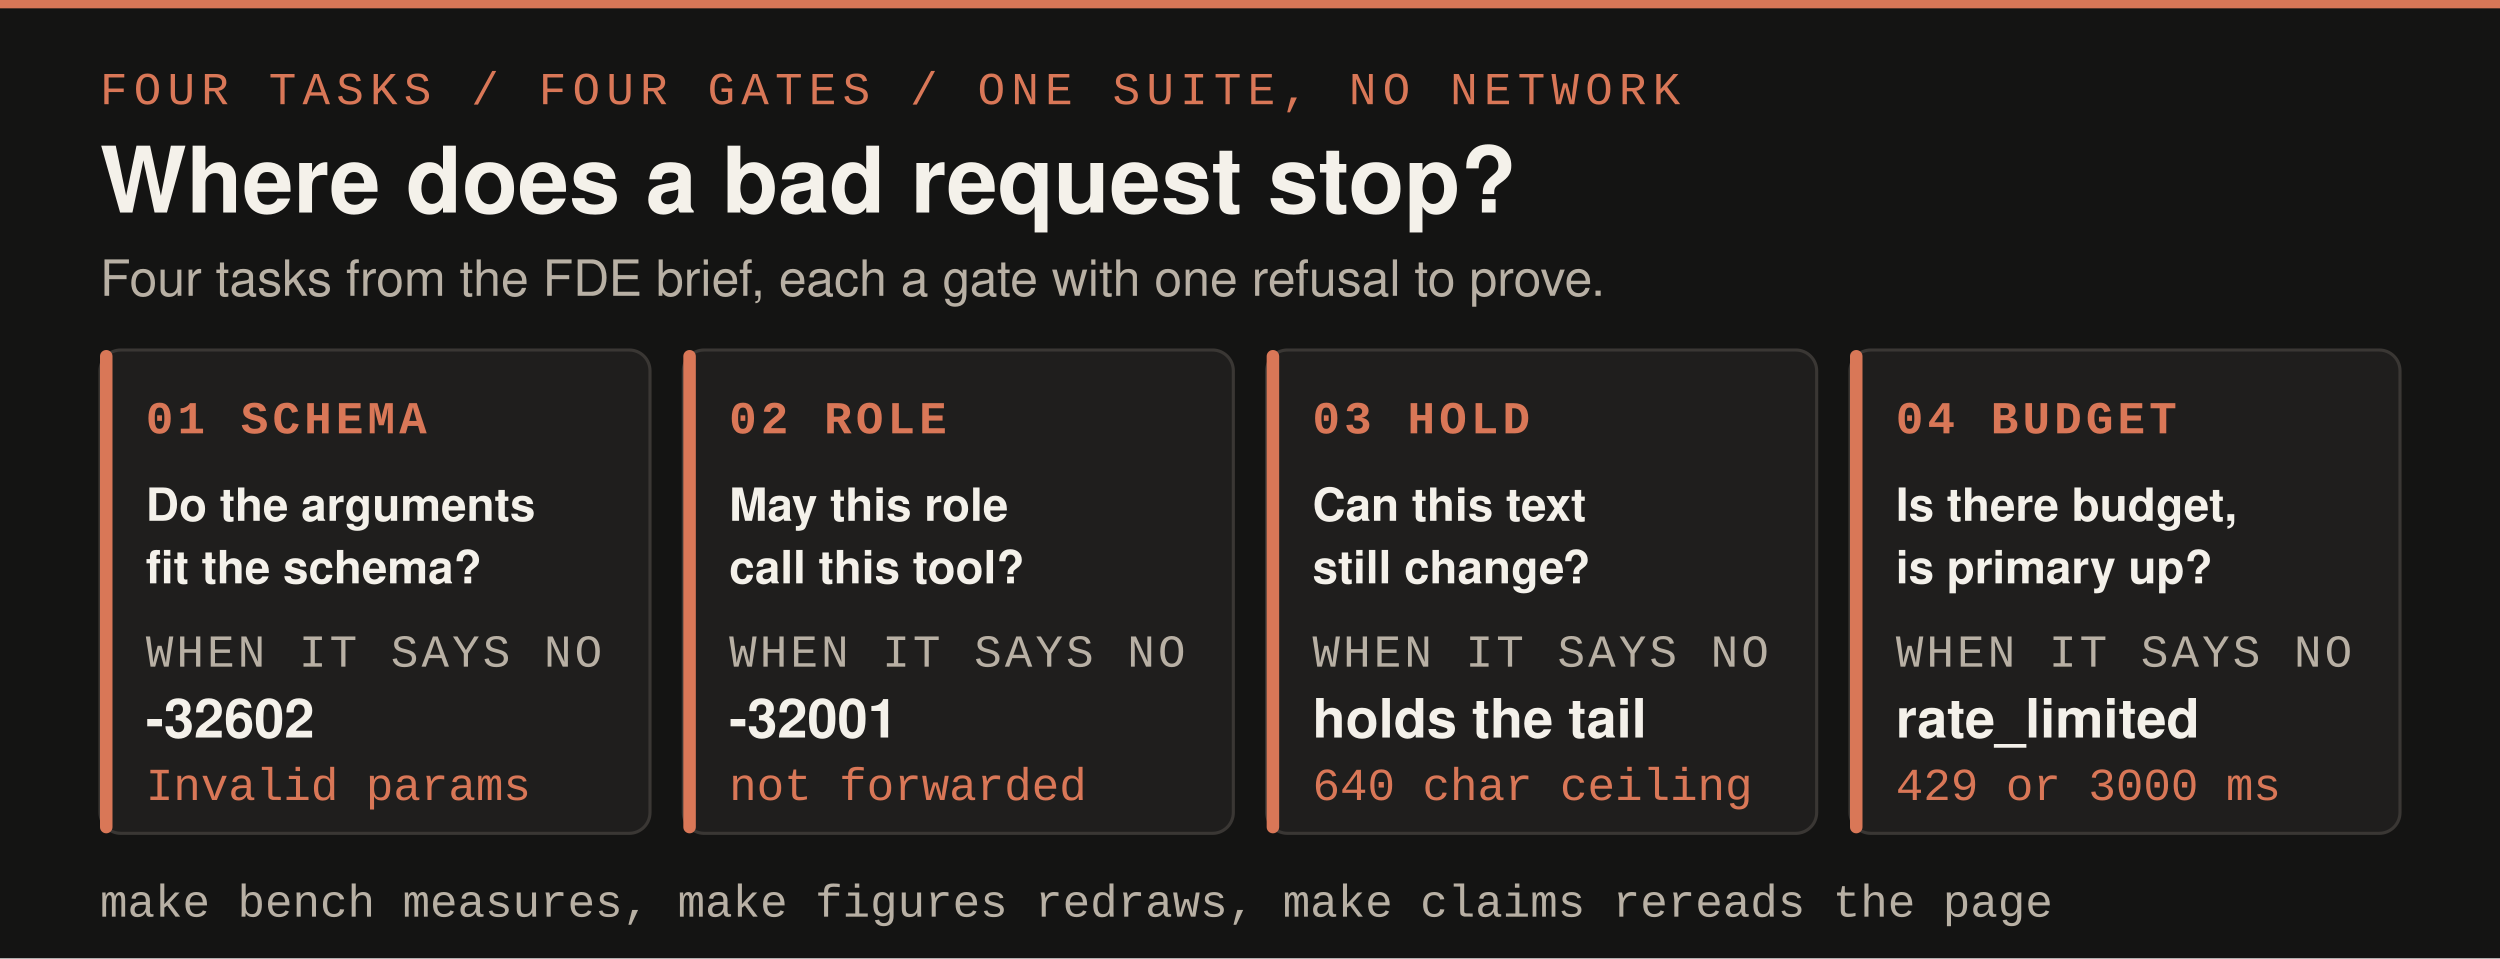
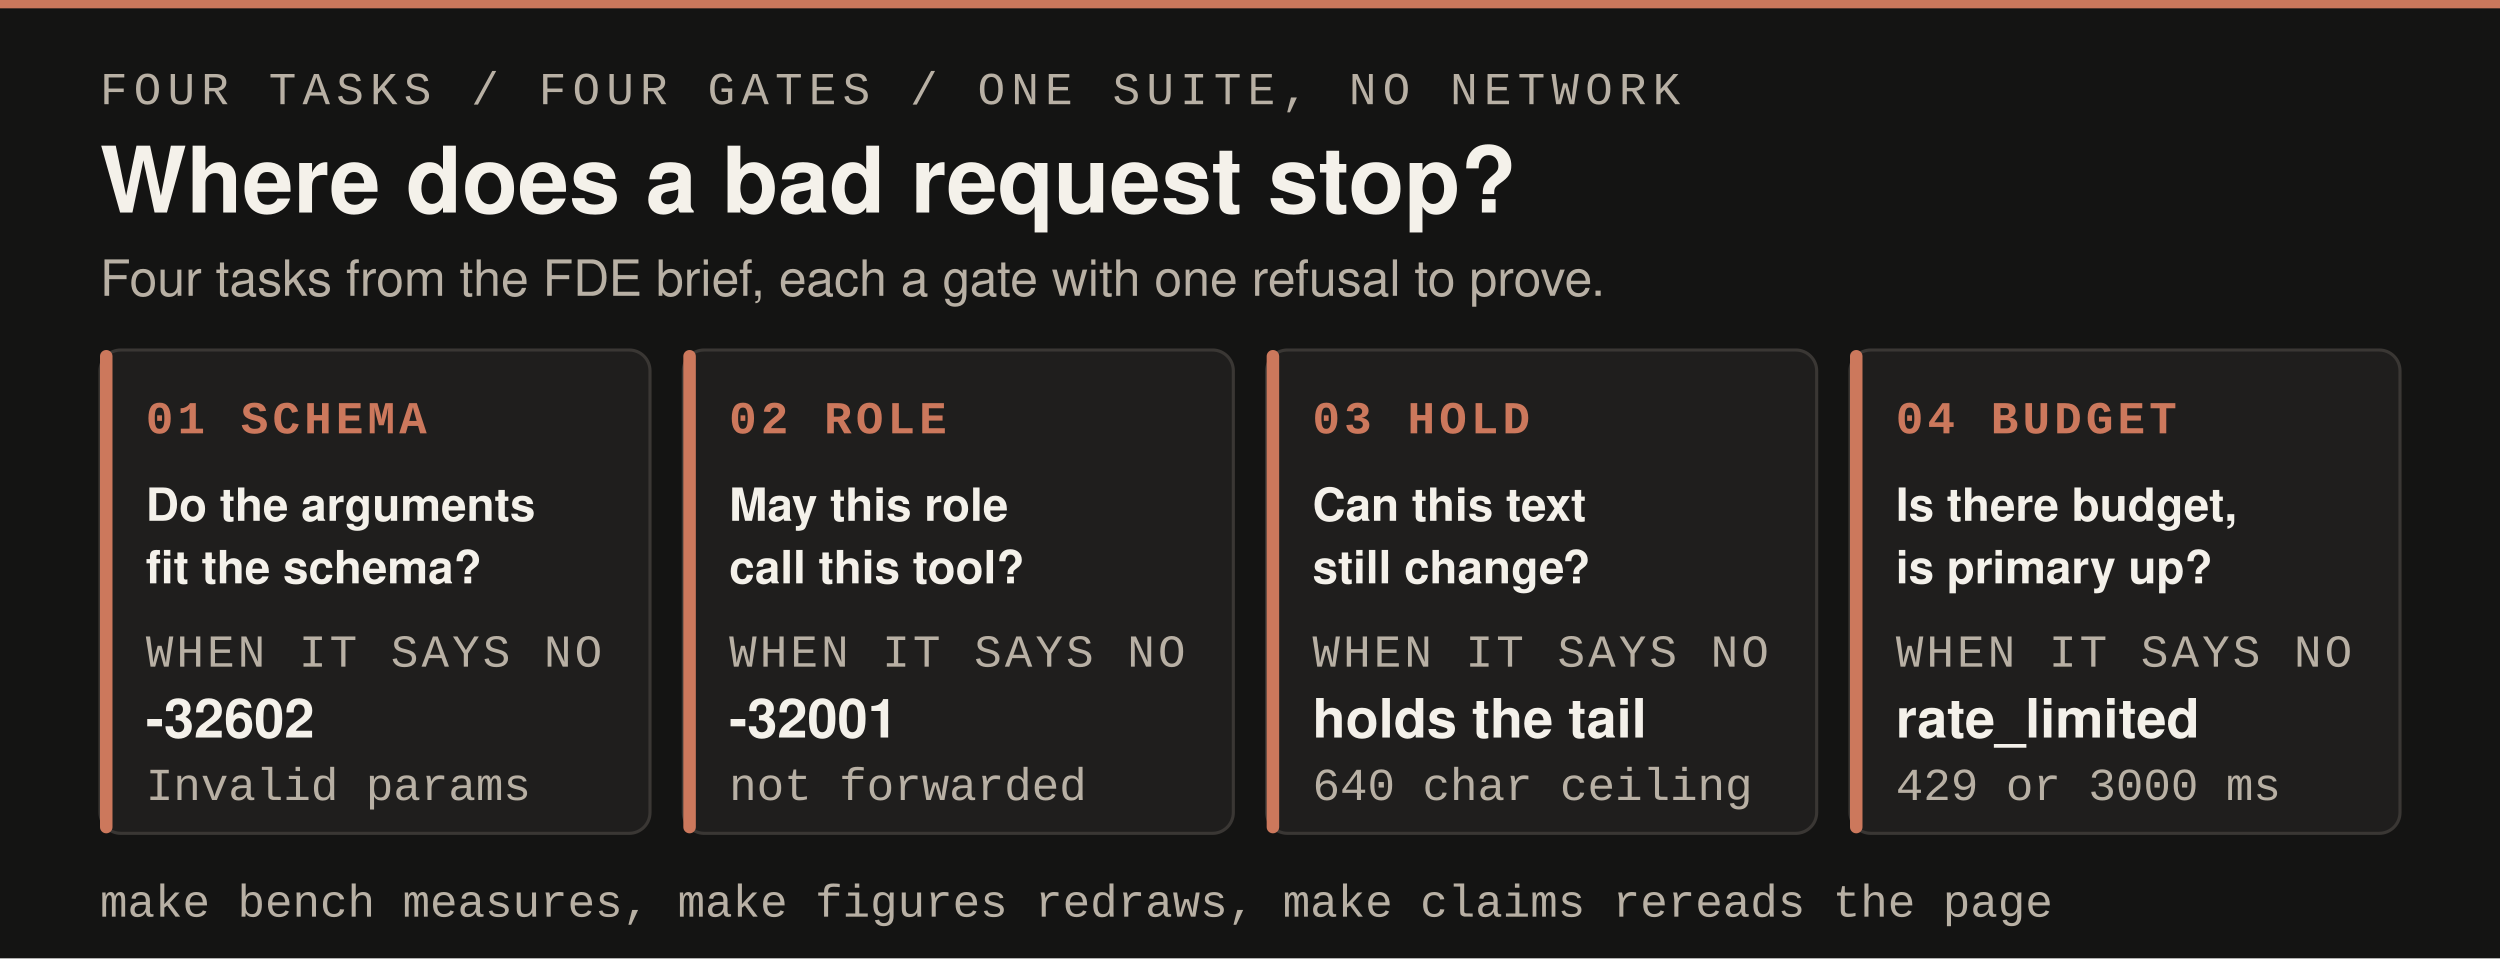
<svg xmlns="http://www.w3.org/2000/svg" viewBox="0 0 1200 460" role="img" aria-label="Where does a bad request stop? Four tasks from the FDE brief, each a gate with one refusal to prove. The schema gate asks whether the arguments fit the schema and refuses with -32602. The role gate asks whether this role may call this tool and refuses with -32001 before anything is forwarded. The hold gate asks whether this text can still change and holds it, 640 characters at most. The budget gate asks whether there is budget and whether the primary is up, refuses with rate_limited, and fails over on a 429 or 3000 ms.">
  <rect x="0" y="0" width="1200" height="460" fill="#141413" />
-   <rect x="0" y="0" width="1200" height="4" fill="#D97757" />
-   <text x="48" y="50" font-family="SFMono-Regular,Menlo,Consolas,Liberation Mono,monospace" font-size="22" font-weight="400" fill="#D97757" text-anchor="start" letter-spacing="3">FOUR TASKS / FOUR GATES / ONE SUITE, NO NETWORK</text>
+   <rect x="0" y="0" width="1200" height="4" fill="#CC785C" />
+   <text x="48" y="50" font-family="SFMono-Regular,Menlo,Consolas,Liberation Mono,monospace" font-size="22" font-weight="400" fill="#B8B0A4" text-anchor="start" letter-spacing="3">FOUR TASKS / FOUR GATES / ONE SUITE, NO NETWORK</text>
  <text x="48" y="102" font-family="Helvetica Neue,Helvetica,Arial,sans-serif" font-size="44" font-weight="700" fill="#F4F1EA" text-anchor="start">Where does a bad request stop?</text>
  <text x="48" y="142" font-family="Helvetica Neue,Helvetica,Arial,sans-serif" font-size="24" font-weight="400" fill="#B8B0A4" text-anchor="start">Four tasks from the FDE brief, each a gate with one refusal to prove.</text>
  <rect x="48" y="168" width="264" height="232" rx="10" fill="#1F1E1D" stroke="#3A3734" stroke-width="1.5" />
-   <rect x="48" y="168" width="6" height="232" rx="3" fill="#D97757" />
-   <text x="70" y="208" font-family="SFMono-Regular,Menlo,Consolas,Liberation Mono,monospace" font-size="22" font-weight="700" fill="#D97757" text-anchor="start" letter-spacing="2">01 SCHEMA</text>
+   <rect x="48" y="168" width="6" height="232" rx="3" fill="#CC785C" />
+   <text x="70" y="208" font-family="SFMono-Regular,Menlo,Consolas,Liberation Mono,monospace" font-size="22" font-weight="700" fill="#CC785C" text-anchor="start" letter-spacing="2">01 SCHEMA</text>
  <text x="70" y="250" font-family="Helvetica Neue,Helvetica,Arial,sans-serif" font-size="22" font-weight="700" fill="#F4F1EA" text-anchor="start">Do the arguments</text>
  <text x="70" y="280" font-family="Helvetica Neue,Helvetica,Arial,sans-serif" font-size="22" font-weight="700" fill="#F4F1EA" text-anchor="start">fit the schema?</text>
  <text x="70" y="320" font-family="SFMono-Regular,Menlo,Consolas,Liberation Mono,monospace" font-size="22" font-weight="400" fill="#B8B0A4" text-anchor="start" letter-spacing="1.5">WHEN IT SAYS NO</text>
  <text x="70" y="354" font-family="Helvetica Neue,Helvetica,Arial,sans-serif" font-size="26" font-weight="700" fill="#F4F1EA" text-anchor="start">-32602</text>
-   <text x="70" y="384" font-family="SFMono-Regular,Menlo,Consolas,Liberation Mono,monospace" font-size="22" font-weight="400" fill="#D97757" text-anchor="start">Invalid params</text>
+   <text x="70" y="384" font-family="SFMono-Regular,Menlo,Consolas,Liberation Mono,monospace" font-size="22" font-weight="400" fill="#B8B0A4" text-anchor="start">Invalid params</text>
  <rect x="328" y="168" width="264" height="232" rx="10" fill="#1F1E1D" stroke="#3A3734" stroke-width="1.5" />
-   <rect x="328" y="168" width="6" height="232" rx="3" fill="#D97757" />
-   <text x="350" y="208" font-family="SFMono-Regular,Menlo,Consolas,Liberation Mono,monospace" font-size="22" font-weight="700" fill="#D97757" text-anchor="start" letter-spacing="2">02 ROLE</text>
+   <rect x="328" y="168" width="6" height="232" rx="3" fill="#CC785C" />
+   <text x="350" y="208" font-family="SFMono-Regular,Menlo,Consolas,Liberation Mono,monospace" font-size="22" font-weight="700" fill="#CC785C" text-anchor="start" letter-spacing="2">02 ROLE</text>
  <text x="350" y="250" font-family="Helvetica Neue,Helvetica,Arial,sans-serif" font-size="22" font-weight="700" fill="#F4F1EA" text-anchor="start">May this role</text>
  <text x="350" y="280" font-family="Helvetica Neue,Helvetica,Arial,sans-serif" font-size="22" font-weight="700" fill="#F4F1EA" text-anchor="start">call this tool?</text>
  <text x="350" y="320" font-family="SFMono-Regular,Menlo,Consolas,Liberation Mono,monospace" font-size="22" font-weight="400" fill="#B8B0A4" text-anchor="start" letter-spacing="1.5">WHEN IT SAYS NO</text>
  <text x="350" y="354" font-family="Helvetica Neue,Helvetica,Arial,sans-serif" font-size="26" font-weight="700" fill="#F4F1EA" text-anchor="start">-32001</text>
-   <text x="350" y="384" font-family="SFMono-Regular,Menlo,Consolas,Liberation Mono,monospace" font-size="22" font-weight="400" fill="#D97757" text-anchor="start">not forwarded</text>
+   <text x="350" y="384" font-family="SFMono-Regular,Menlo,Consolas,Liberation Mono,monospace" font-size="22" font-weight="400" fill="#B8B0A4" text-anchor="start">not forwarded</text>
  <rect x="608" y="168" width="264" height="232" rx="10" fill="#1F1E1D" stroke="#3A3734" stroke-width="1.5" />
-   <rect x="608" y="168" width="6" height="232" rx="3" fill="#D97757" />
-   <text x="630" y="208" font-family="SFMono-Regular,Menlo,Consolas,Liberation Mono,monospace" font-size="22" font-weight="700" fill="#D97757" text-anchor="start" letter-spacing="2">03 HOLD</text>
+   <rect x="608" y="168" width="6" height="232" rx="3" fill="#CC785C" />
+   <text x="630" y="208" font-family="SFMono-Regular,Menlo,Consolas,Liberation Mono,monospace" font-size="22" font-weight="700" fill="#CC785C" text-anchor="start" letter-spacing="2">03 HOLD</text>
  <text x="630" y="250" font-family="Helvetica Neue,Helvetica,Arial,sans-serif" font-size="22" font-weight="700" fill="#F4F1EA" text-anchor="start">Can this text</text>
  <text x="630" y="280" font-family="Helvetica Neue,Helvetica,Arial,sans-serif" font-size="22" font-weight="700" fill="#F4F1EA" text-anchor="start">still change?</text>
  <text x="630" y="320" font-family="SFMono-Regular,Menlo,Consolas,Liberation Mono,monospace" font-size="22" font-weight="400" fill="#B8B0A4" text-anchor="start" letter-spacing="1.5">WHEN IT SAYS NO</text>
  <text x="630" y="354" font-family="Helvetica Neue,Helvetica,Arial,sans-serif" font-size="26" font-weight="700" fill="#F4F1EA" text-anchor="start">holds the tail</text>
-   <text x="630" y="384" font-family="SFMono-Regular,Menlo,Consolas,Liberation Mono,monospace" font-size="22" font-weight="400" fill="#D97757" text-anchor="start">640 char ceiling</text>
+   <text x="630" y="384" font-family="SFMono-Regular,Menlo,Consolas,Liberation Mono,monospace" font-size="22" font-weight="400" fill="#B8B0A4" text-anchor="start">640 char ceiling</text>
  <rect x="888" y="168" width="264" height="232" rx="10" fill="#1F1E1D" stroke="#3A3734" stroke-width="1.5" />
-   <rect x="888" y="168" width="6" height="232" rx="3" fill="#D97757" />
-   <text x="910" y="208" font-family="SFMono-Regular,Menlo,Consolas,Liberation Mono,monospace" font-size="22" font-weight="700" fill="#D97757" text-anchor="start" letter-spacing="2">04 BUDGET</text>
+   <rect x="888" y="168" width="6" height="232" rx="3" fill="#CC785C" />
+   <text x="910" y="208" font-family="SFMono-Regular,Menlo,Consolas,Liberation Mono,monospace" font-size="22" font-weight="700" fill="#CC785C" text-anchor="start" letter-spacing="2">04 BUDGET</text>
  <text x="910" y="250" font-family="Helvetica Neue,Helvetica,Arial,sans-serif" font-size="22" font-weight="700" fill="#F4F1EA" text-anchor="start">Is there budget,</text>
  <text x="910" y="280" font-family="Helvetica Neue,Helvetica,Arial,sans-serif" font-size="22" font-weight="700" fill="#F4F1EA" text-anchor="start">is primary up?</text>
  <text x="910" y="320" font-family="SFMono-Regular,Menlo,Consolas,Liberation Mono,monospace" font-size="22" font-weight="400" fill="#B8B0A4" text-anchor="start" letter-spacing="1.5">WHEN IT SAYS NO</text>
  <text x="910" y="354" font-family="Helvetica Neue,Helvetica,Arial,sans-serif" font-size="26" font-weight="700" fill="#F4F1EA" text-anchor="start">rate_limited</text>
-   <text x="910" y="384" font-family="SFMono-Regular,Menlo,Consolas,Liberation Mono,monospace" font-size="22" font-weight="400" fill="#D97757" text-anchor="start">429 or 3000 ms</text>
+   <text x="910" y="384" font-family="SFMono-Regular,Menlo,Consolas,Liberation Mono,monospace" font-size="22" font-weight="400" fill="#B8B0A4" text-anchor="start">429 or 3000 ms</text>
  <text x="48" y="440" font-family="SFMono-Regular,Menlo,Consolas,Liberation Mono,monospace" font-size="22" font-weight="400" fill="#B8B0A4" text-anchor="start">make bench measures, make figures redraws, make claims rereads the page</text>
</svg>
